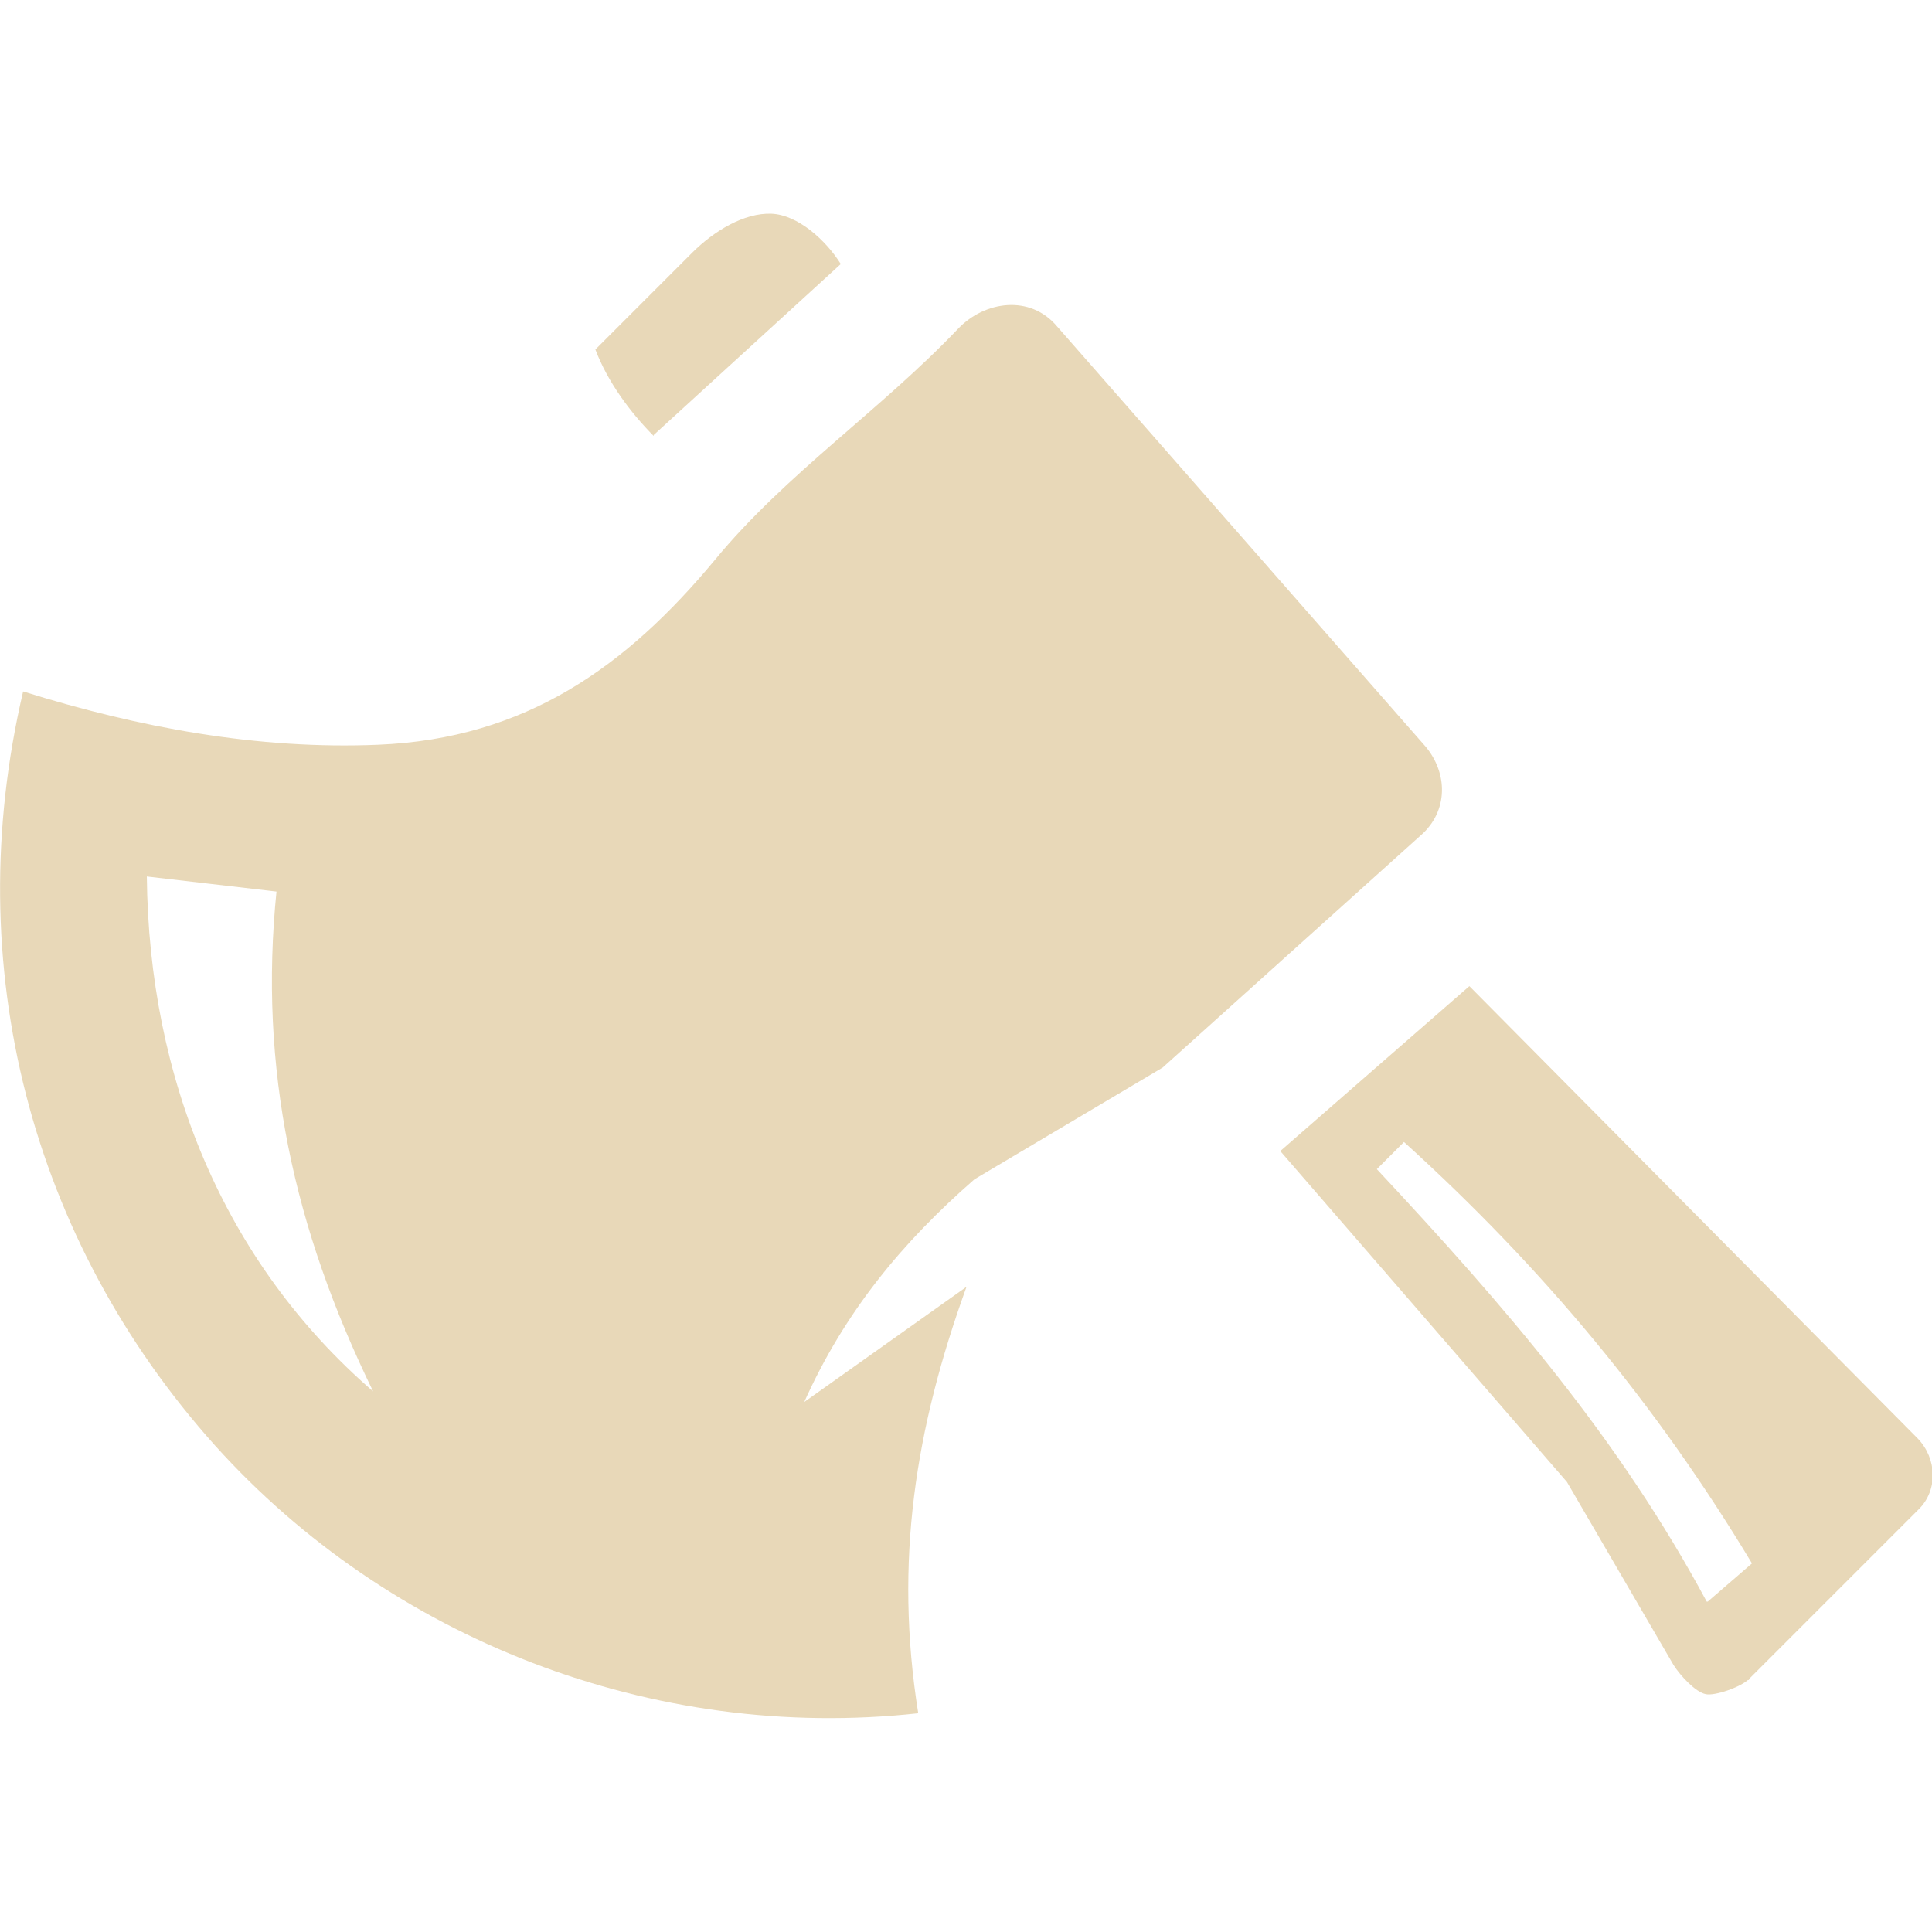
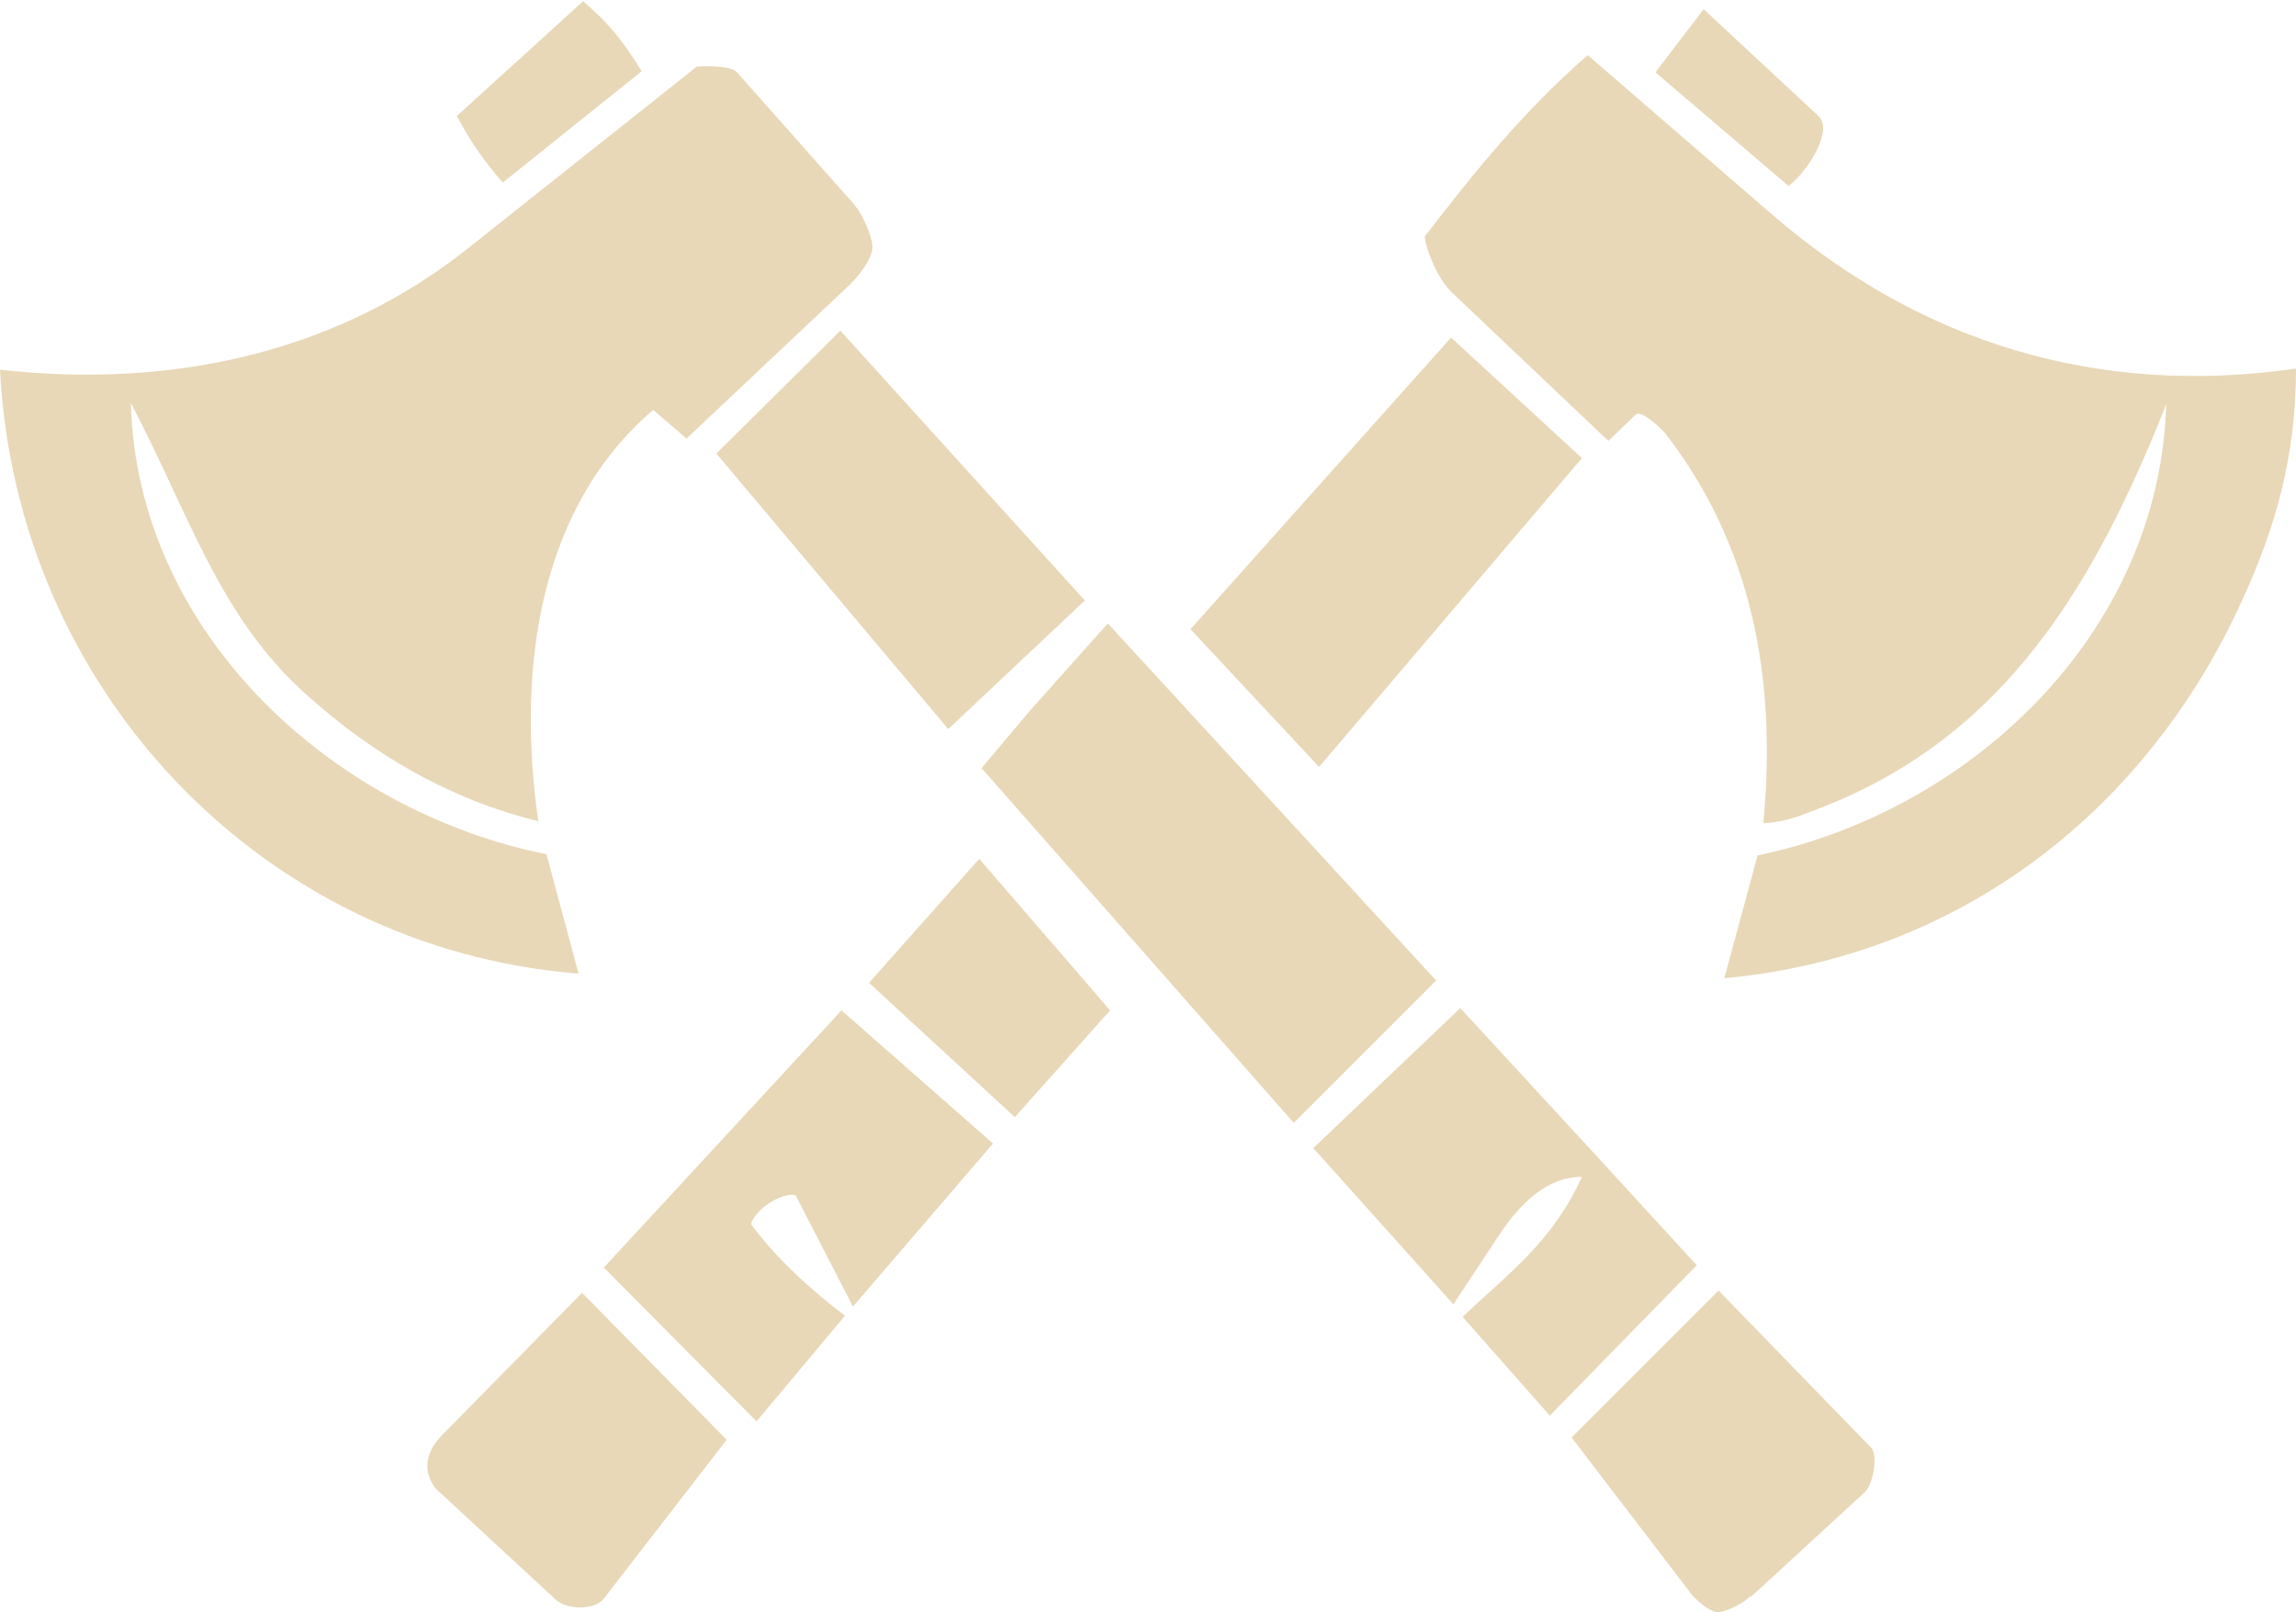
- <svg xmlns="http://www.w3.org/2000/svg" width="20" height="20" id="Layer_1" version="1.1" viewBox="0 0 19.21 14.96">
+ <svg xmlns="http://www.w3.org/2000/svg" id="Layer_1" version="1.1" viewBox="0 0 20 14.04">
  <defs>
    <style>
      .st0 {
        fill: #e8d8b8;
      }
    </style>
  </defs>
-   <path class="st0" d="M7.99,11.82l1.62-1.15c-.51,1.41-.72,2.73-.48,4.24-2.64.29-5.26-.74-6.99-2.66C.31,10.21-.41,7.48.23,4.75c1.15.36,2.34.58,3.53.53,1.47-.06,2.47-.78,3.35-1.84.7-.85,1.65-1.49,2.42-2.3.26-.27.71-.34.98-.02l3.64,4.15c.24.26.26.64,0,.89l-2.59,2.33-1.87,1.11c-.71.62-1.29,1.31-1.7,2.23h-.01ZM2.75,6.74l-1.29-.15c.02,2,.76,3.83,2.25,5.12-.79-1.62-1.14-3.21-.96-4.98Z" />
-   <path class="st0" d="M17.39,14.57c-.08.08-.34.17-.43.15-.1-.02-.25-.18-.32-.29l-1.06-1.82-2.85-3.29,1.88-1.64,4.46,4.5c.19.2.2.51.01.7l-1.7,1.7h.01ZM16.98,13.8l.44-.38c-.95-1.58-2.08-2.94-3.46-4.19l-.27.27c1.28,1.37,2.41,2.68,3.28,4.3h.01Z" />
-   <path class="st0" d="M6.5,2.21c-.23-.23-.46-.54-.58-.86l.96-.96C7.1.17,7.4-.01,7.67,0c.26.01.54.26.69.5l-1.86,1.7h0Z" />
+   <path class="st0" d="M4.68,7.15c-.77-.19-1.43-.58-2-1.09-.77-.68-1.03-1.58-1.54-2.55.05,1.98,1.73,3.55,3.62,3.93l.28,1.04C2.27,8.26.14,5.99,0,3.22c1.52.17,2.95-.16,4.08-1.06l1.99-1.58s.29-.02.35.05l1.02,1.15c.07.08.16.28.16.37,0,.11-.13.27-.23.36l-1.39,1.31-.29-.25c-.97.83-1.2,2.2-1,3.59Z" />
+   <path class="st0" d="M18.87,3.52c-.63,1.59-1.41,2.88-2.97,3.5-.16.06-.32.14-.54.15.12-1.26-.1-2.42-.85-3.39-.04-.05-.21-.21-.26-.17l-.24.23-1.36-1.29c-.11-.1-.22-.34-.24-.49.44-.57.85-1.08,1.42-1.58l1.62,1.4c1.28,1.1,2.82,1.58,4.55,1.33,0,.77-.18,1.39-.47,2.02-.82,1.81-2.44,3.1-4.51,3.29l.29-1.07c1.84-.38,3.5-1.92,3.56-3.93Z" />
+   <polygon class="st0" points="11.27 9.78 8.55 6.69 8.98 6.18 9.65 5.43 12.51 8.54 11.27 9.78" />
+   <polygon class="st0" points="11.49 6.68 10.37 5.48 12.64 2.94 13.78 3.99 11.49 6.68" />
+   <path class="st0" d="M6.54,10.66c.23.31.52.57.82.8l-.77.92-1.33-1.34,2.07-2.24,1.32,1.16-1.22,1.42-.5-.97c-.11-.03-.36.12-.39.26Z" />
+   <path class="st0" d="M12.74,11.47c.41-.39.78-.65,1.04-1.22-.31,0-.54.24-.71.49l-.41.62-1.22-1.36,1.28-1.22,1.18,1.28.88.96-1.28,1.31-.75-.85Z" />
+   <polygon class="st0" points="8.26 6.35 6.24 3.95 7.32 2.88 9.45 5.23 8.26 6.35" />
+   <path class="st0" d="M15.25,13.9c-.07.07-.23.15-.3.14s-.18-.11-.22-.16l-1.04-1.36,1.28-1.28,1.33,1.37c.06.06.02.32-.06.39l-.99.91Z" />
+   <path class="st0" d="M4.86,13.95l-1.07-.99c-.12-.17-.07-.33.07-.47l1.21-1.23,1.26,1.28-1.06,1.37c-.07.11-.3.12-.42.03Z" />
+   <polygon class="st0" points="8.84 9.73 7.57 8.56 8.53 7.48 9.67 8.8 8.84 9.73" />
+   <path class="st0" d="M4.38,1.59c-.15-.17-.28-.35-.4-.58l1.1-1c.24.21.34.34.51.61l-1.21.97Z" />
+   <path class="st0" d="M15.58,1.62l-1.16-.99.42-.55,1,.93c.13.12-.08.47-.26.61Z" />
</svg>
